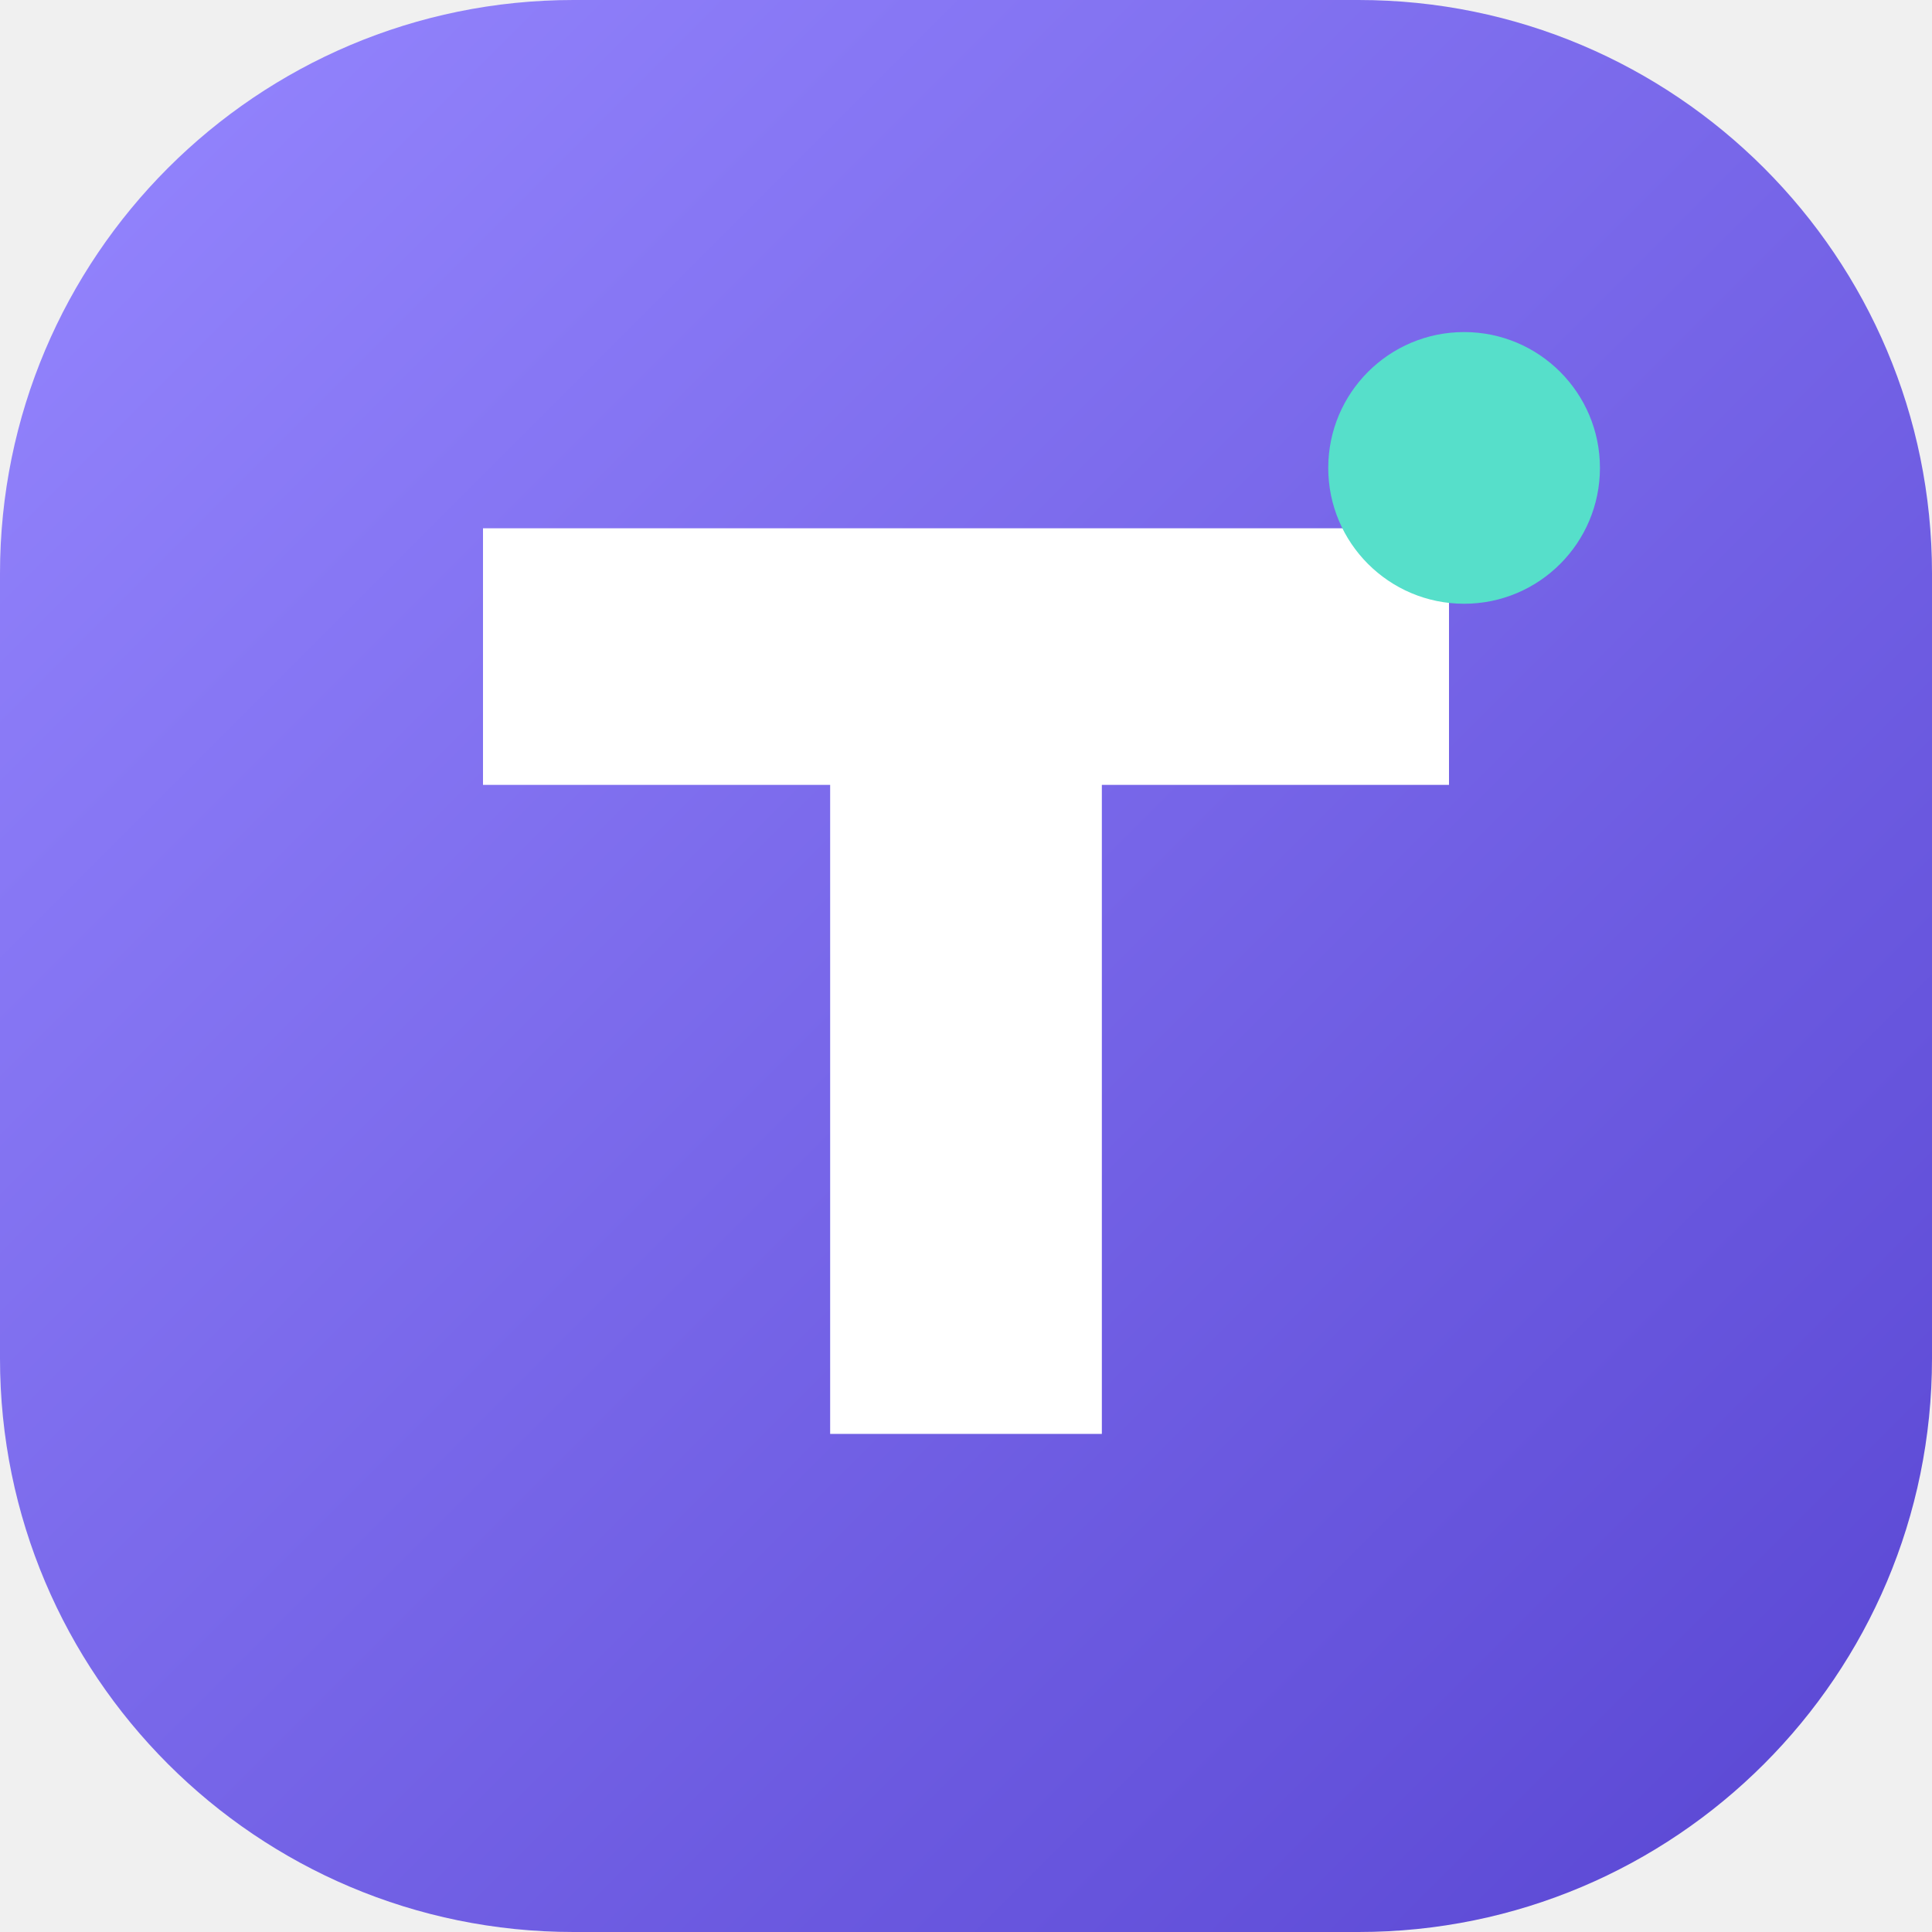
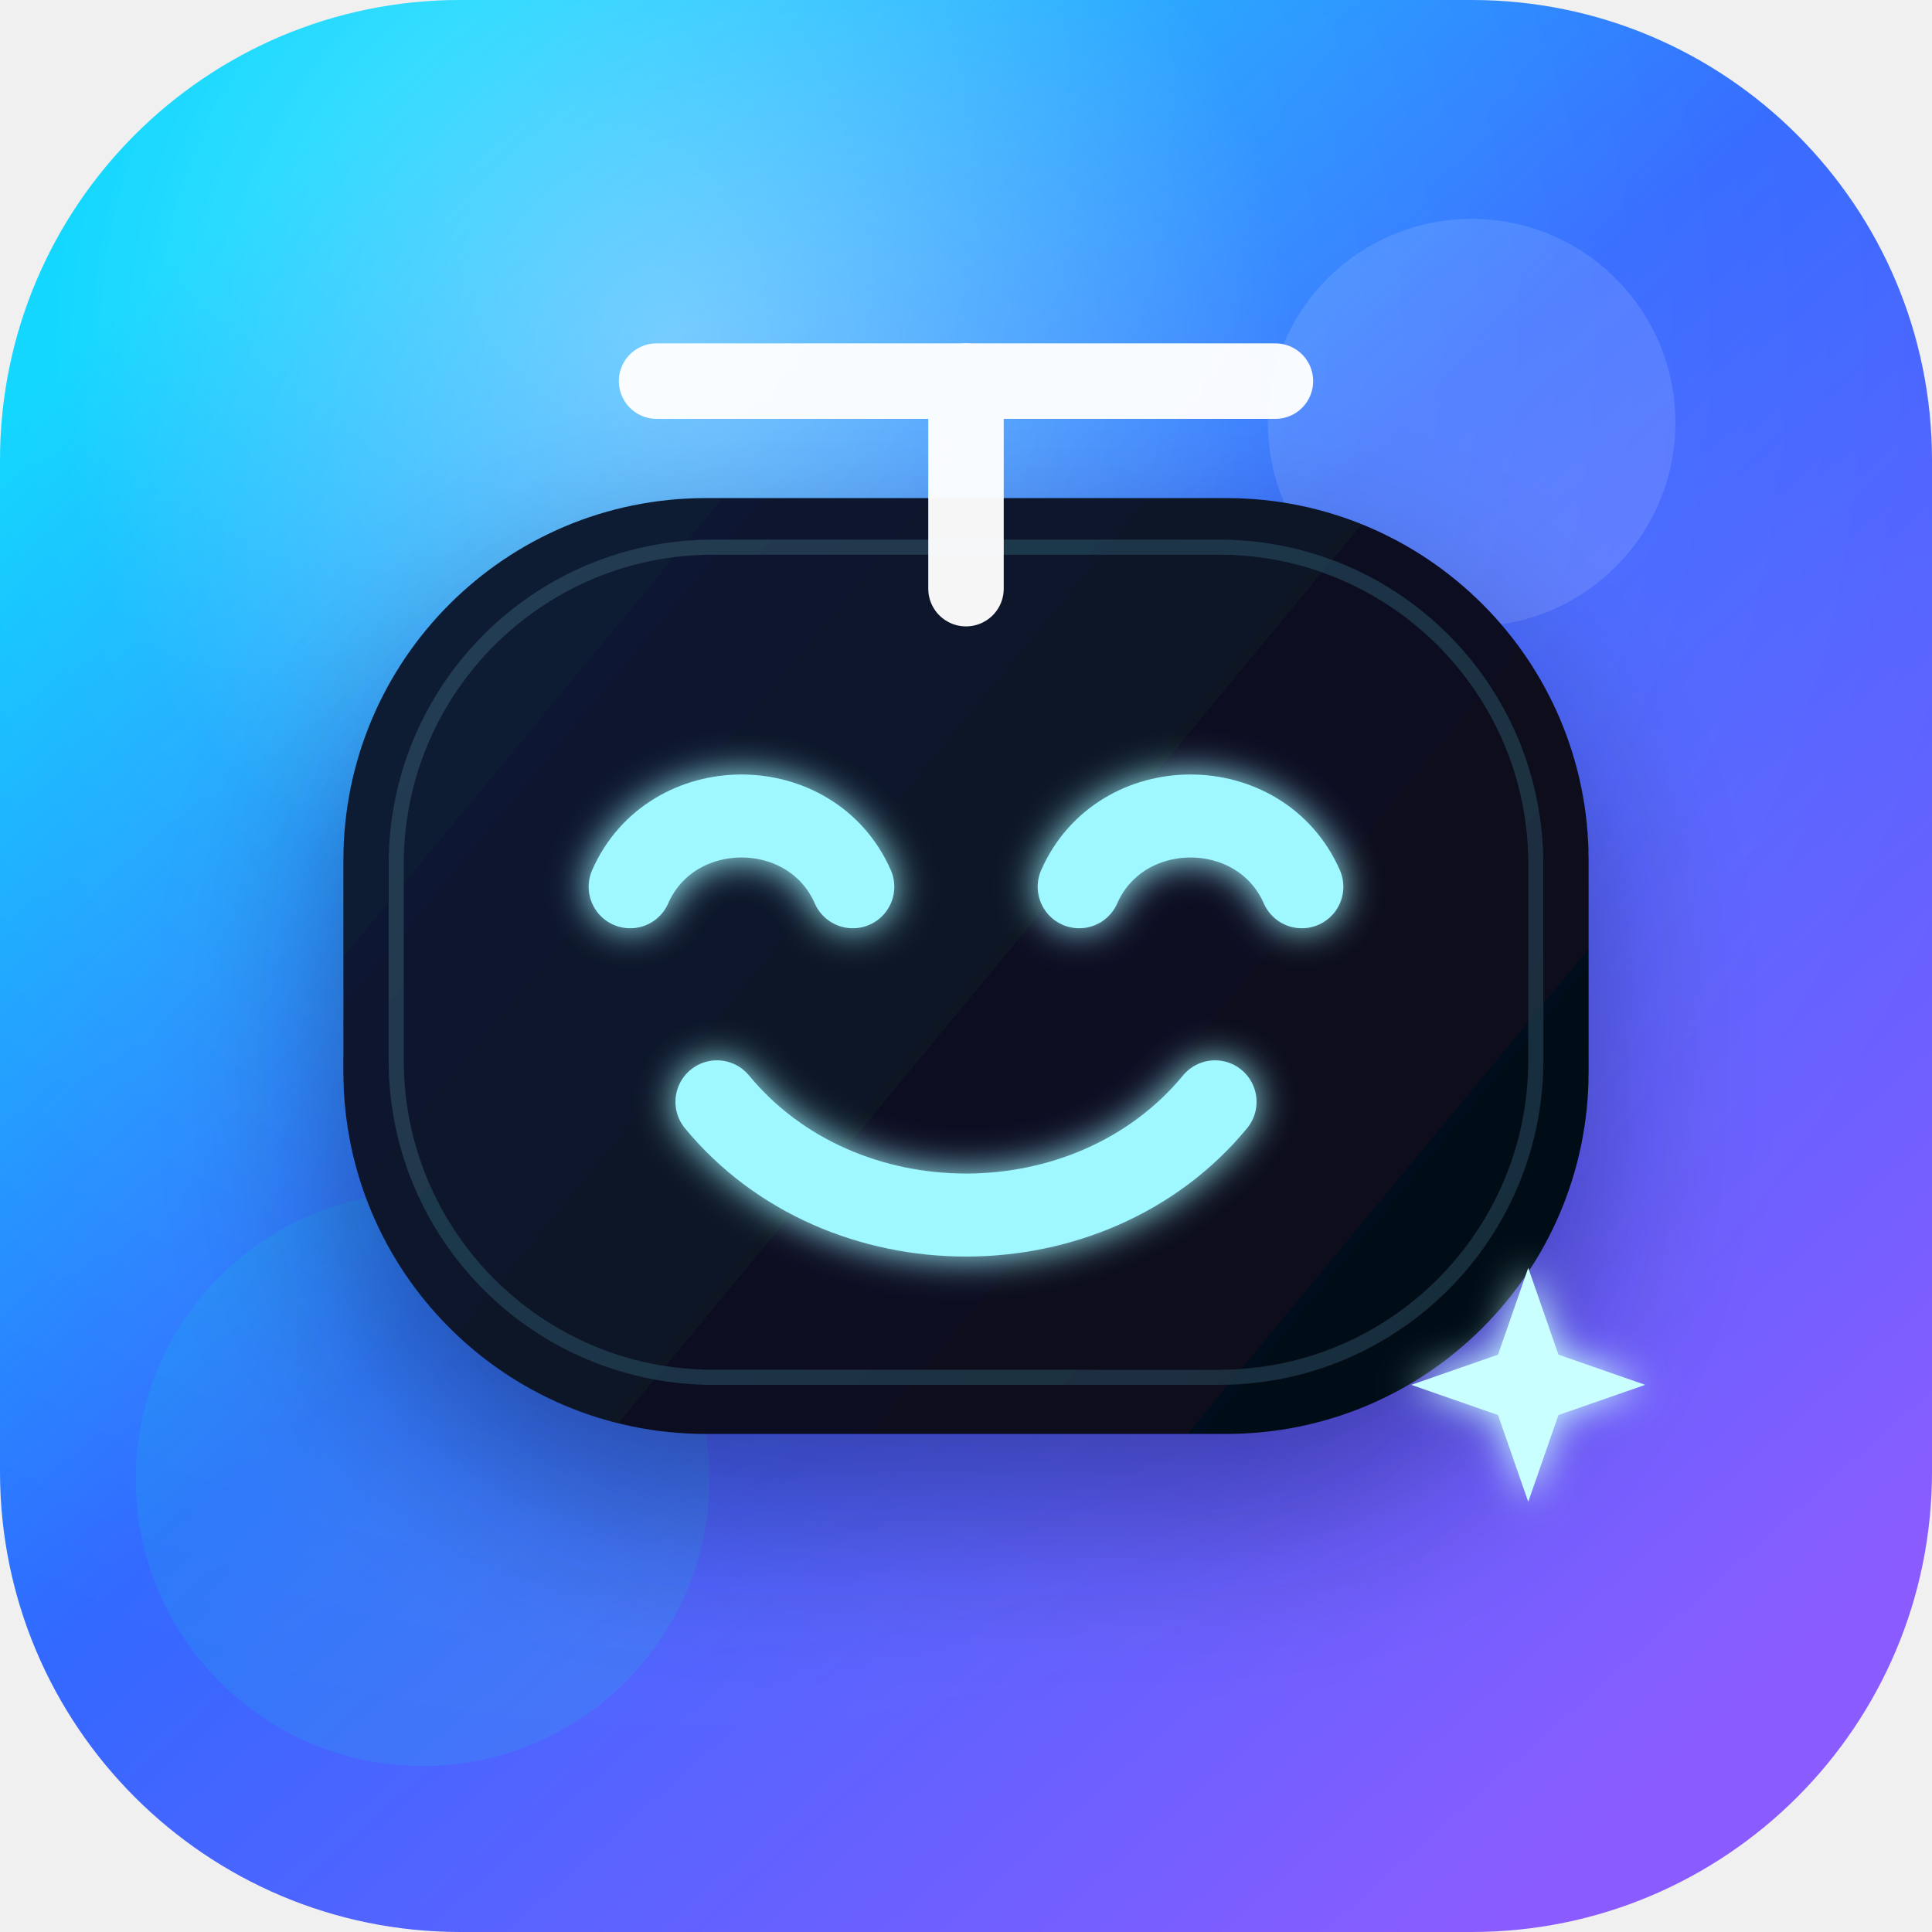
- <svg xmlns="http://www.w3.org/2000/svg" viewBox="0 0 128 128">
+ <svg xmlns="http://www.w3.org/2000/svg" viewBox="0 0 512 512" role="img" aria-label="TODO AI app icon">
  <defs>
-     <linearGradient id="g" x1="0" y1="0" x2="1" y2="1">
-       <stop stop-color="#9687ff" />
-       <stop offset="1" stop-color="#5845d2" />
+     <linearGradient id="bg" x1="70" y1="48" x2="444" y2="468" gradientUnits="userSpaceOnUse">
+       <stop offset="0" stop-color="#00d4ff" />
+       <stop offset=".45" stop-color="#3268ff" />
+       <stop offset="1" stop-color="#8a5cff" />
    </linearGradient>
+     <radialGradient id="shine" cx="35%" cy="18%" r="72%">
+       <stop offset="0" stop-color="#ffffff" stop-opacity=".42" />
+       <stop offset=".44" stop-color="#ffffff" stop-opacity=".08" />
+       <stop offset="1" stop-color="#ffffff" stop-opacity="0" />
+     </radialGradient>
+     <linearGradient id="face" x1="126" y1="145" x2="386" y2="360" gradientUnits="userSpaceOnUse">
+       <stop offset="0" stop-color="#111c34" />
+       <stop offset="1" stop-color="#050816" />
+     </linearGradient>
+     <filter id="softShadow" x="-30%" y="-30%" width="160%" height="160%">
+       <feDropShadow dx="0" dy="22" stdDeviation="22" flood-color="#061131" flood-opacity=".38" />
+     </filter>
+     <filter id="glow" x="-80%" y="-80%" width="260%" height="260%">
+       <feGaussianBlur stdDeviation="5" result="blur" />
+       <feMerge>
+         <feMergeNode in="blur" />
+         <feMergeNode in="SourceGraphic" />
+       </feMerge>
+     </filter>
  </defs>
-   <rect width="128" height="128" rx="38" fill="url(#g)" />
-   <path fill="#fff" d="M32 35h64v17H73v43H55V52H32z" />
-   <circle cx="97" cy="31" r="9" fill="#56dfca" />
+   <rect width="512" height="512" rx="122" fill="url(#bg)" />
+   <rect width="512" height="512" rx="122" fill="url(#shine)" />
+   <circle cx="390" cy="112" r="54" fill="#ffffff" opacity=".12" />
+   <circle cx="112" cy="392" r="76" fill="#00f0d0" opacity=".12" />
+   <g filter="url(#softShadow)">
+     <rect x="91" y="132" width="330" height="248" rx="96" fill="url(#face)" />
+     <rect x="105" y="145" width="302" height="220" rx="84" fill="none" stroke="#7deaff" stroke-opacity=".16" stroke-width="4" />
+   </g>
+   <g filter="url(#glow)" fill="none" stroke="#9ff7ff" stroke-width="22" stroke-linecap="round">
+     <path d="M167 235c11-25 48-25 59 0" />
+     <path d="M286 235c11-25 48-25 59 0" />
+     <path d="M190 292c33 40 99 40 132 0" />
+   </g>
+   <g opacity=".96">
+     <path d="M174 101h164" stroke="#ffffff" stroke-width="20" stroke-linecap="round" />
+     <path d="M256 101v55" stroke="#ffffff" stroke-width="20" stroke-linecap="round" />
+   </g>
+   <g transform="translate(374 336)" filter="url(#glow)">
+     <path d="M31 0l8 23 23 8-23 8-8 23-8-23-23-8 23-8z" fill="#caffff" />
+   </g>
</svg>
